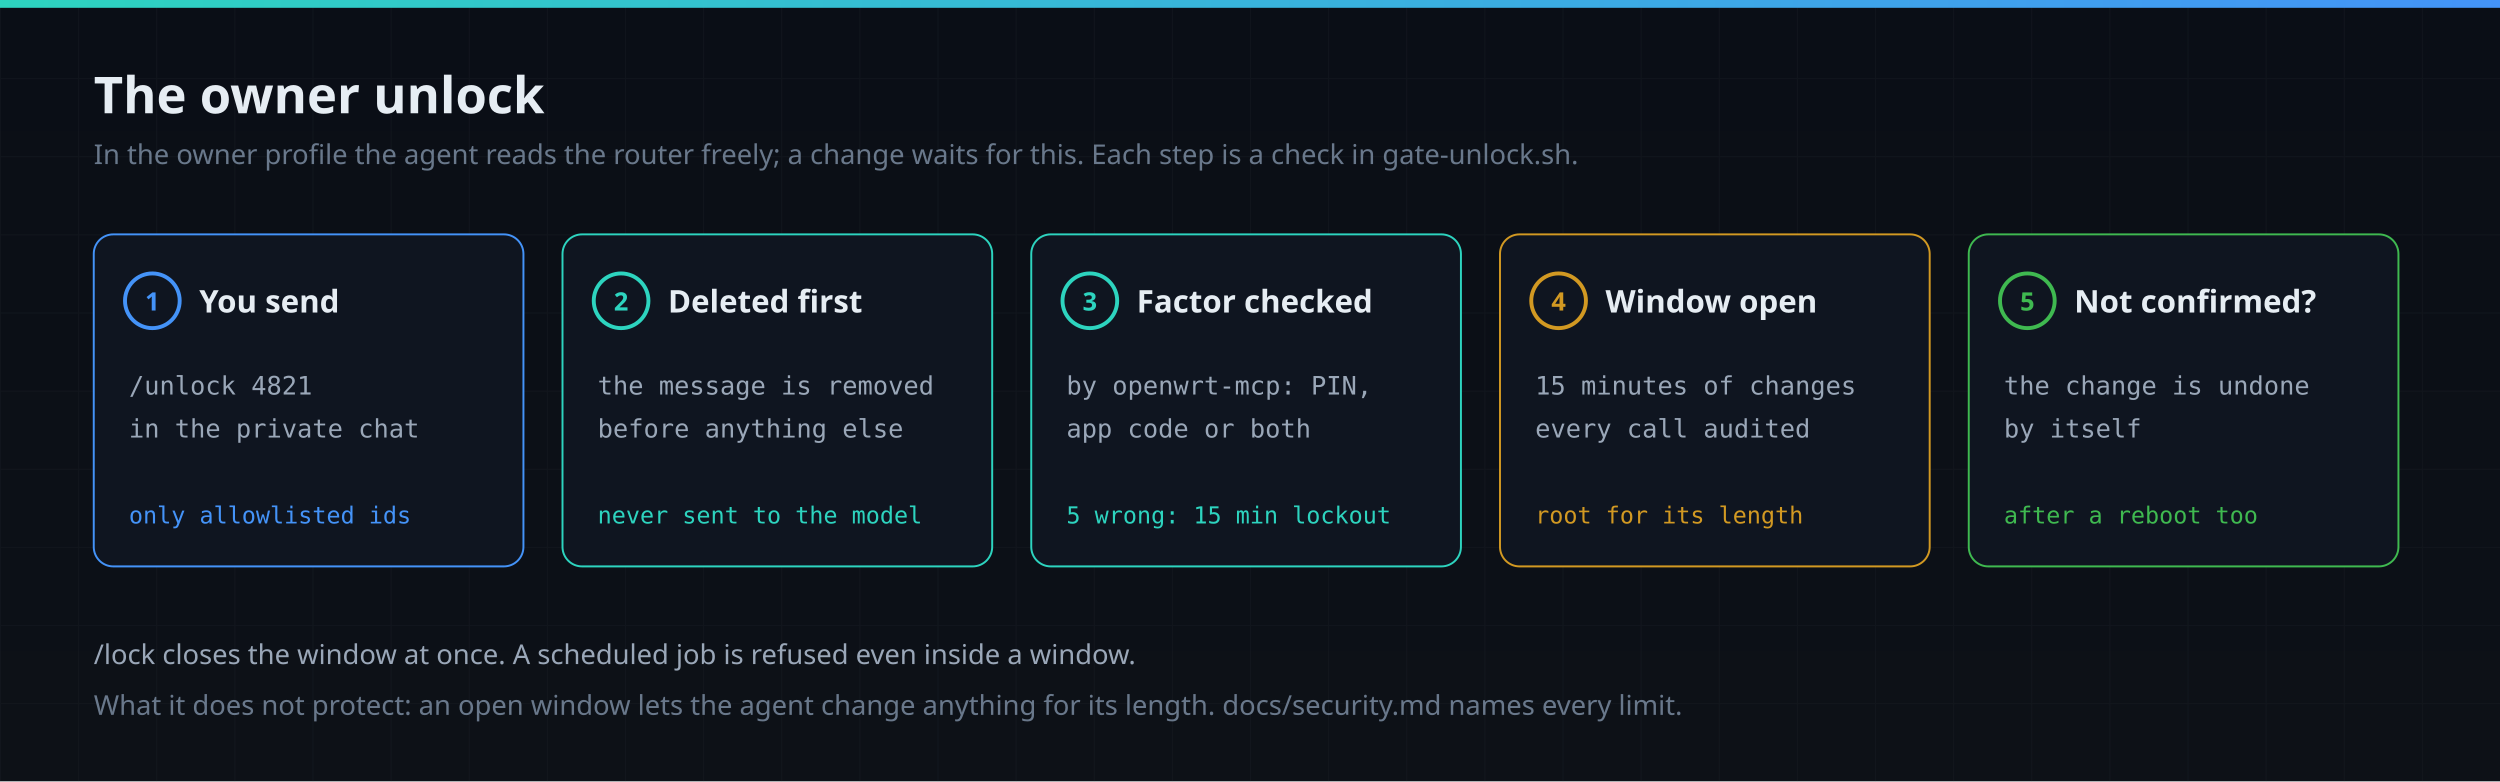
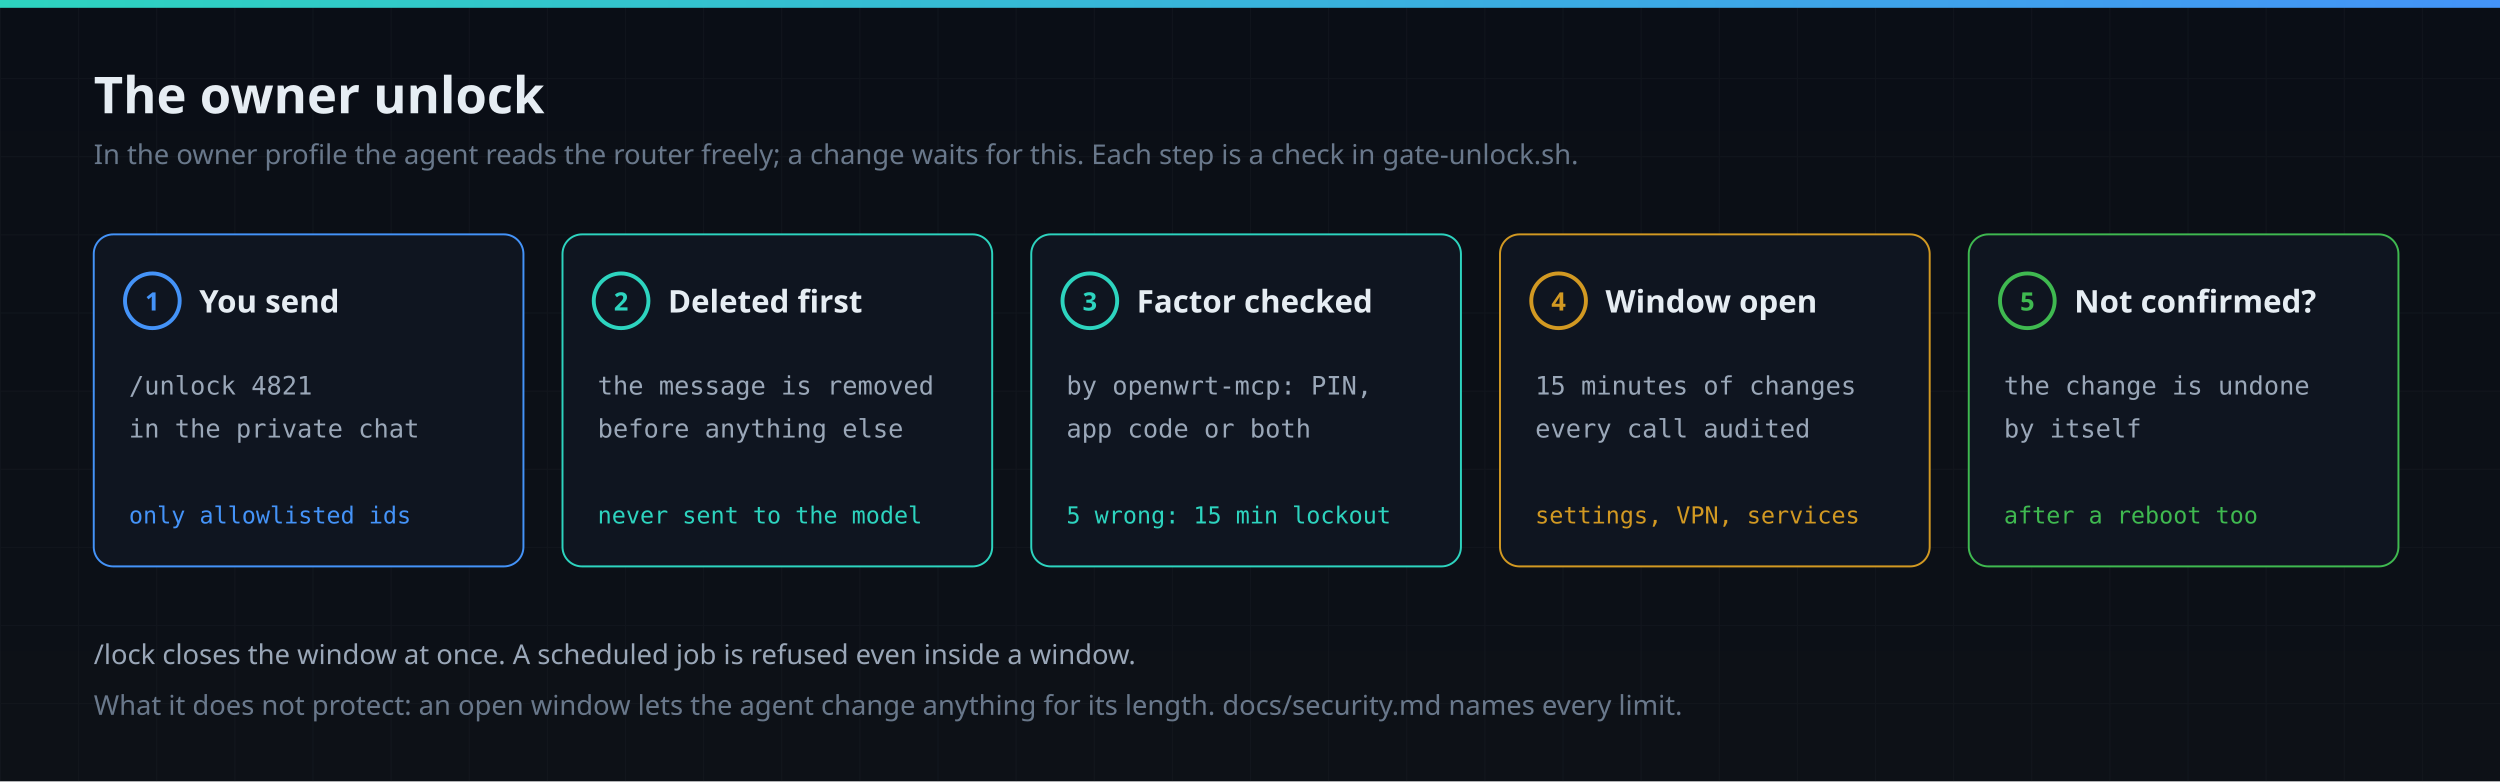
<svg xmlns="http://www.w3.org/2000/svg" width="1280" height="400" viewBox="0 0 1280 400" role="img" aria-label="An unlock: the owner sends /unlock in the private chat; the bot deletes the message first; openwrt-mcp checks the factor; a window opens for changes; a change that is not confirmed rolls back, after a reboot too">
  <defs>
    <linearGradient id="bg" x1="0" y1="0" x2="0" y2="1">
      <stop offset="0" stop-color="#0a0e16" />
      <stop offset="1" stop-color="#0d1117" />
    </linearGradient>
    <linearGradient id="accent" x1="0" y1="0" x2="1" y2="0">
      <stop offset="0" stop-color="#2dd4bf" />
      <stop offset="1" stop-color="#4493f8" />
    </linearGradient>
    <pattern id="grid" width="40" height="40" patternUnits="userSpaceOnUse">
      <path d="M 40 0 L 0 0 0 40" fill="none" stroke="#161b22" stroke-width="1" />
    </pattern>
    <marker id="arrow" viewBox="0 0 10 10" refX="9" refY="5" markerWidth="7" markerHeight="7" orient="auto">
      <path d="M0,0 L10,5 L0,10 z" fill="#4493f8" />
    </marker>
  </defs>
  <rect width="1280" height="400" fill="url(#bg)" />
  <rect width="1280" height="400" fill="url(#grid)" opacity="0.5" />
  <rect width="1280" height="4" fill="url(#accent)" />
  <style>@keyframes lit{0%,3.0%{opacity:.28}7.0%,25.0%{opacity:1}32.0%,100%{opacity:.28}}.st{animation:lit 10s ease-in-out infinite}.s0{animation-delay:0.0s}.s1{animation-delay:2.0s}.s2{animation-delay:4.0s}.s3{animation-delay:6.0s}.s4{animation-delay:8.0s}@media (prefers-reduced-motion:reduce){.st{animation:none}}</style>
  <text x="48" y="58" font-family="ui-sans-serif,system-ui,sans-serif" font-size="26" fill="#e6edf3" font-weight="600">The owner unlock</text>
  <text x="48" y="84" font-family="ui-sans-serif,system-ui,sans-serif" font-size="14" fill="#69788b">In the owner profile the agent reads the router freely; a change waits for this. Each step is a check in gate-unlock.sh.</text>
  <g class="st s0">
    <rect x="48" y="120" width="220" height="170" rx="10" fill="#0f1520" stroke="#4493f8" />
    <circle cx="78" cy="154" r="14" fill="none" stroke="#4493f8" stroke-width="2" />
    <text x="78" y="159" font-family="ui-sans-serif,system-ui,sans-serif" font-size="13" fill="#4493f8" font-weight="600" text-anchor="middle">1</text>
    <text x="102" y="160" font-family="ui-sans-serif,system-ui,sans-serif" font-size="16" fill="#e6edf3" font-weight="600">You send</text>
    <text x="66" y="202" font-family="ui-monospace,SFMono-Regular,Menlo,monospace" font-size="13" fill="#9aa7b8">/unlock 4821</text>
    <text x="66" y="224" font-family="ui-monospace,SFMono-Regular,Menlo,monospace" font-size="13" fill="#9aa7b8">in the private chat</text>
    <text x="66" y="268" font-family="ui-monospace,SFMono-Regular,Menlo,monospace" font-size="12" fill="#4493f8">only allowlisted ids</text>
  </g>
  <g class="st s1">
    <rect x="288" y="120" width="220" height="170" rx="10" fill="#0f1520" stroke="#2dd4bf" />
    <circle cx="318" cy="154" r="14" fill="none" stroke="#2dd4bf" stroke-width="2" />
    <text x="318" y="159" font-family="ui-sans-serif,system-ui,sans-serif" font-size="13" fill="#2dd4bf" font-weight="600" text-anchor="middle">2</text>
    <text x="342" y="160" font-family="ui-sans-serif,system-ui,sans-serif" font-size="16" fill="#e6edf3" font-weight="600">Deleted first</text>
    <text x="306" y="202" font-family="ui-monospace,SFMono-Regular,Menlo,monospace" font-size="13" fill="#9aa7b8">the message is removed</text>
    <text x="306" y="224" font-family="ui-monospace,SFMono-Regular,Menlo,monospace" font-size="13" fill="#9aa7b8">before anything else</text>
    <text x="306" y="268" font-family="ui-monospace,SFMono-Regular,Menlo,monospace" font-size="12" fill="#2dd4bf">never sent to the model</text>
  </g>
  <g class="st s2">
    <rect x="528" y="120" width="220" height="170" rx="10" fill="#0f1520" stroke="#2dd4bf" />
    <circle cx="558" cy="154" r="14" fill="none" stroke="#2dd4bf" stroke-width="2" />
    <text x="558" y="159" font-family="ui-sans-serif,system-ui,sans-serif" font-size="13" fill="#2dd4bf" font-weight="600" text-anchor="middle">3</text>
    <text x="582" y="160" font-family="ui-sans-serif,system-ui,sans-serif" font-size="16" fill="#e6edf3" font-weight="600">Factor checked</text>
    <text x="546" y="202" font-family="ui-monospace,SFMono-Regular,Menlo,monospace" font-size="13" fill="#9aa7b8">by openwrt-mcp: PIN,</text>
    <text x="546" y="224" font-family="ui-monospace,SFMono-Regular,Menlo,monospace" font-size="13" fill="#9aa7b8">app code or both</text>
    <text x="546" y="268" font-family="ui-monospace,SFMono-Regular,Menlo,monospace" font-size="12" fill="#2dd4bf">5 wrong: 15 min lockout</text>
  </g>
  <g class="st s3">
    <rect x="768" y="120" width="220" height="170" rx="10" fill="#0f1520" stroke="#d29922" />
    <circle cx="798" cy="154" r="14" fill="none" stroke="#d29922" stroke-width="2" />
    <text x="798" y="159" font-family="ui-sans-serif,system-ui,sans-serif" font-size="13" fill="#d29922" font-weight="600" text-anchor="middle">4</text>
    <text x="822" y="160" font-family="ui-sans-serif,system-ui,sans-serif" font-size="16" fill="#e6edf3" font-weight="600">Window open</text>
    <text x="786" y="202" font-family="ui-monospace,SFMono-Regular,Menlo,monospace" font-size="13" fill="#9aa7b8">15 minutes of changes</text>
    <text x="786" y="224" font-family="ui-monospace,SFMono-Regular,Menlo,monospace" font-size="13" fill="#9aa7b8">every call audited</text>
-     <text x="786" y="268" font-family="ui-monospace,SFMono-Regular,Menlo,monospace" font-size="12" fill="#d29922">root for its length</text>
+     <text x="786" y="268" font-family="ui-monospace,SFMono-Regular,Menlo,monospace" font-size="12" fill="#d29922">settings, VPN, services</text>
  </g>
  <g class="st s4">
    <rect x="1008" y="120" width="220" height="170" rx="10" fill="#0f1520" stroke="#3fb950" />
    <circle cx="1038" cy="154" r="14" fill="none" stroke="#3fb950" stroke-width="2" />
    <text x="1038" y="159" font-family="ui-sans-serif,system-ui,sans-serif" font-size="13" fill="#3fb950" font-weight="600" text-anchor="middle">5</text>
    <text x="1062" y="160" font-family="ui-sans-serif,system-ui,sans-serif" font-size="16" fill="#e6edf3" font-weight="600">Not confirmed?</text>
    <text x="1026" y="202" font-family="ui-monospace,SFMono-Regular,Menlo,monospace" font-size="13" fill="#9aa7b8">the change is undone</text>
    <text x="1026" y="224" font-family="ui-monospace,SFMono-Regular,Menlo,monospace" font-size="13" fill="#9aa7b8">by itself</text>
    <text x="1026" y="268" font-family="ui-monospace,SFMono-Regular,Menlo,monospace" font-size="12" fill="#3fb950">after a reboot too</text>
  </g>
  <text x="48" y="340" font-family="ui-sans-serif,system-ui,sans-serif" font-size="14" fill="#9aa7b8">/lock closes the window at once. A scheduled job is refused even inside a window.</text>
  <text x="48" y="366" font-family="ui-sans-serif,system-ui,sans-serif" font-size="14" fill="#69788b">What it does not protect: an open window lets the agent change anything for its length. docs/security.md names every limit.</text>
</svg>
